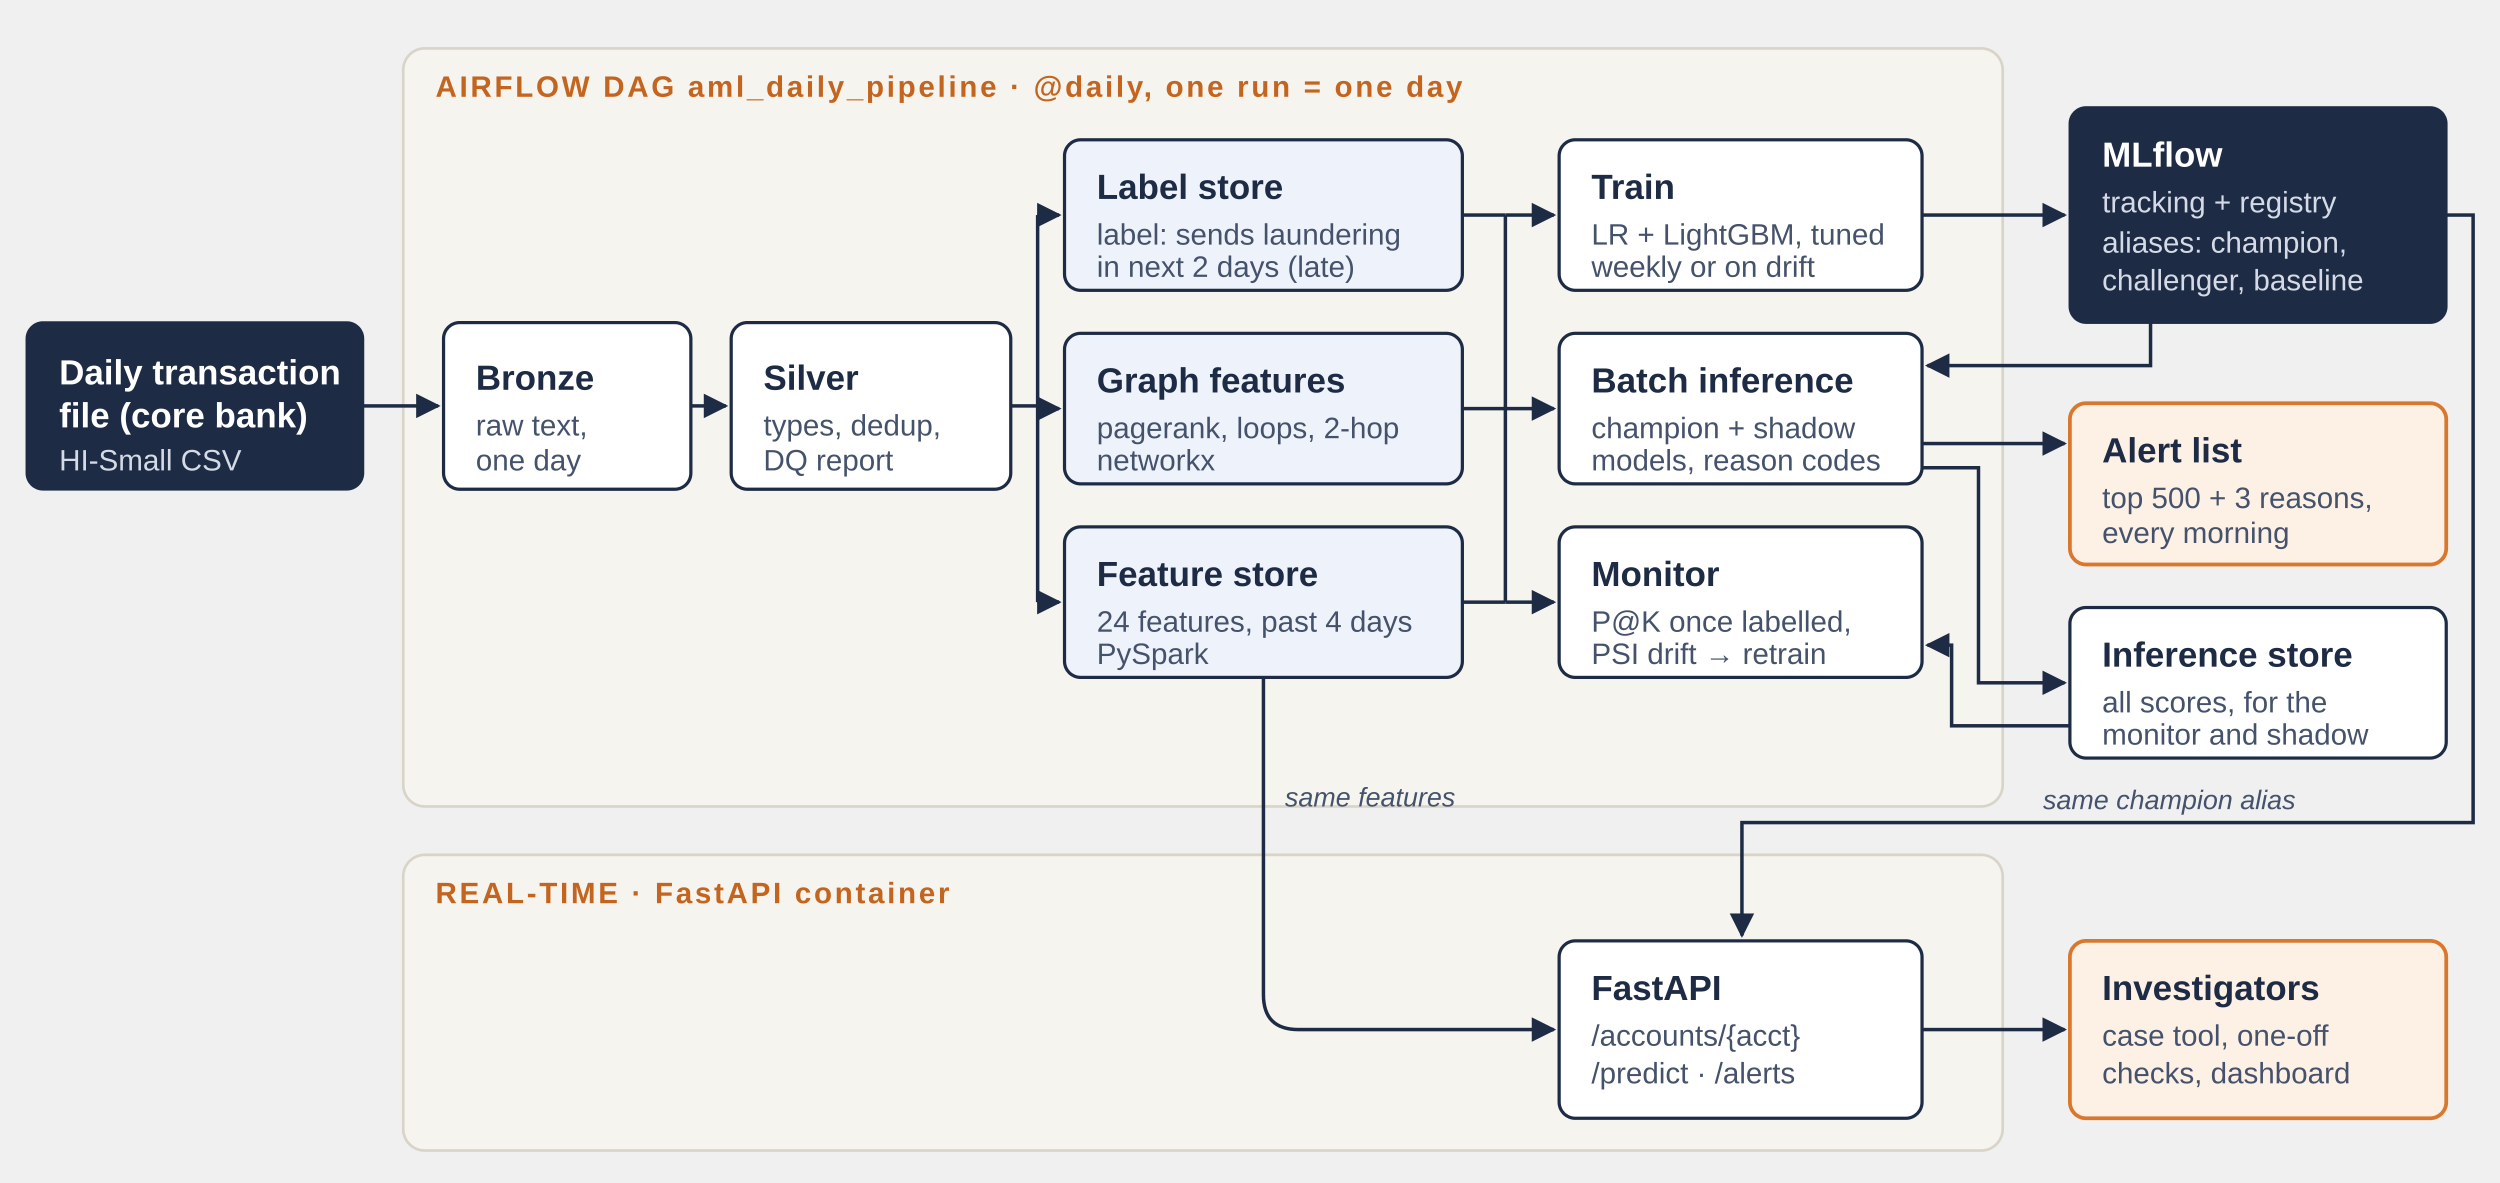
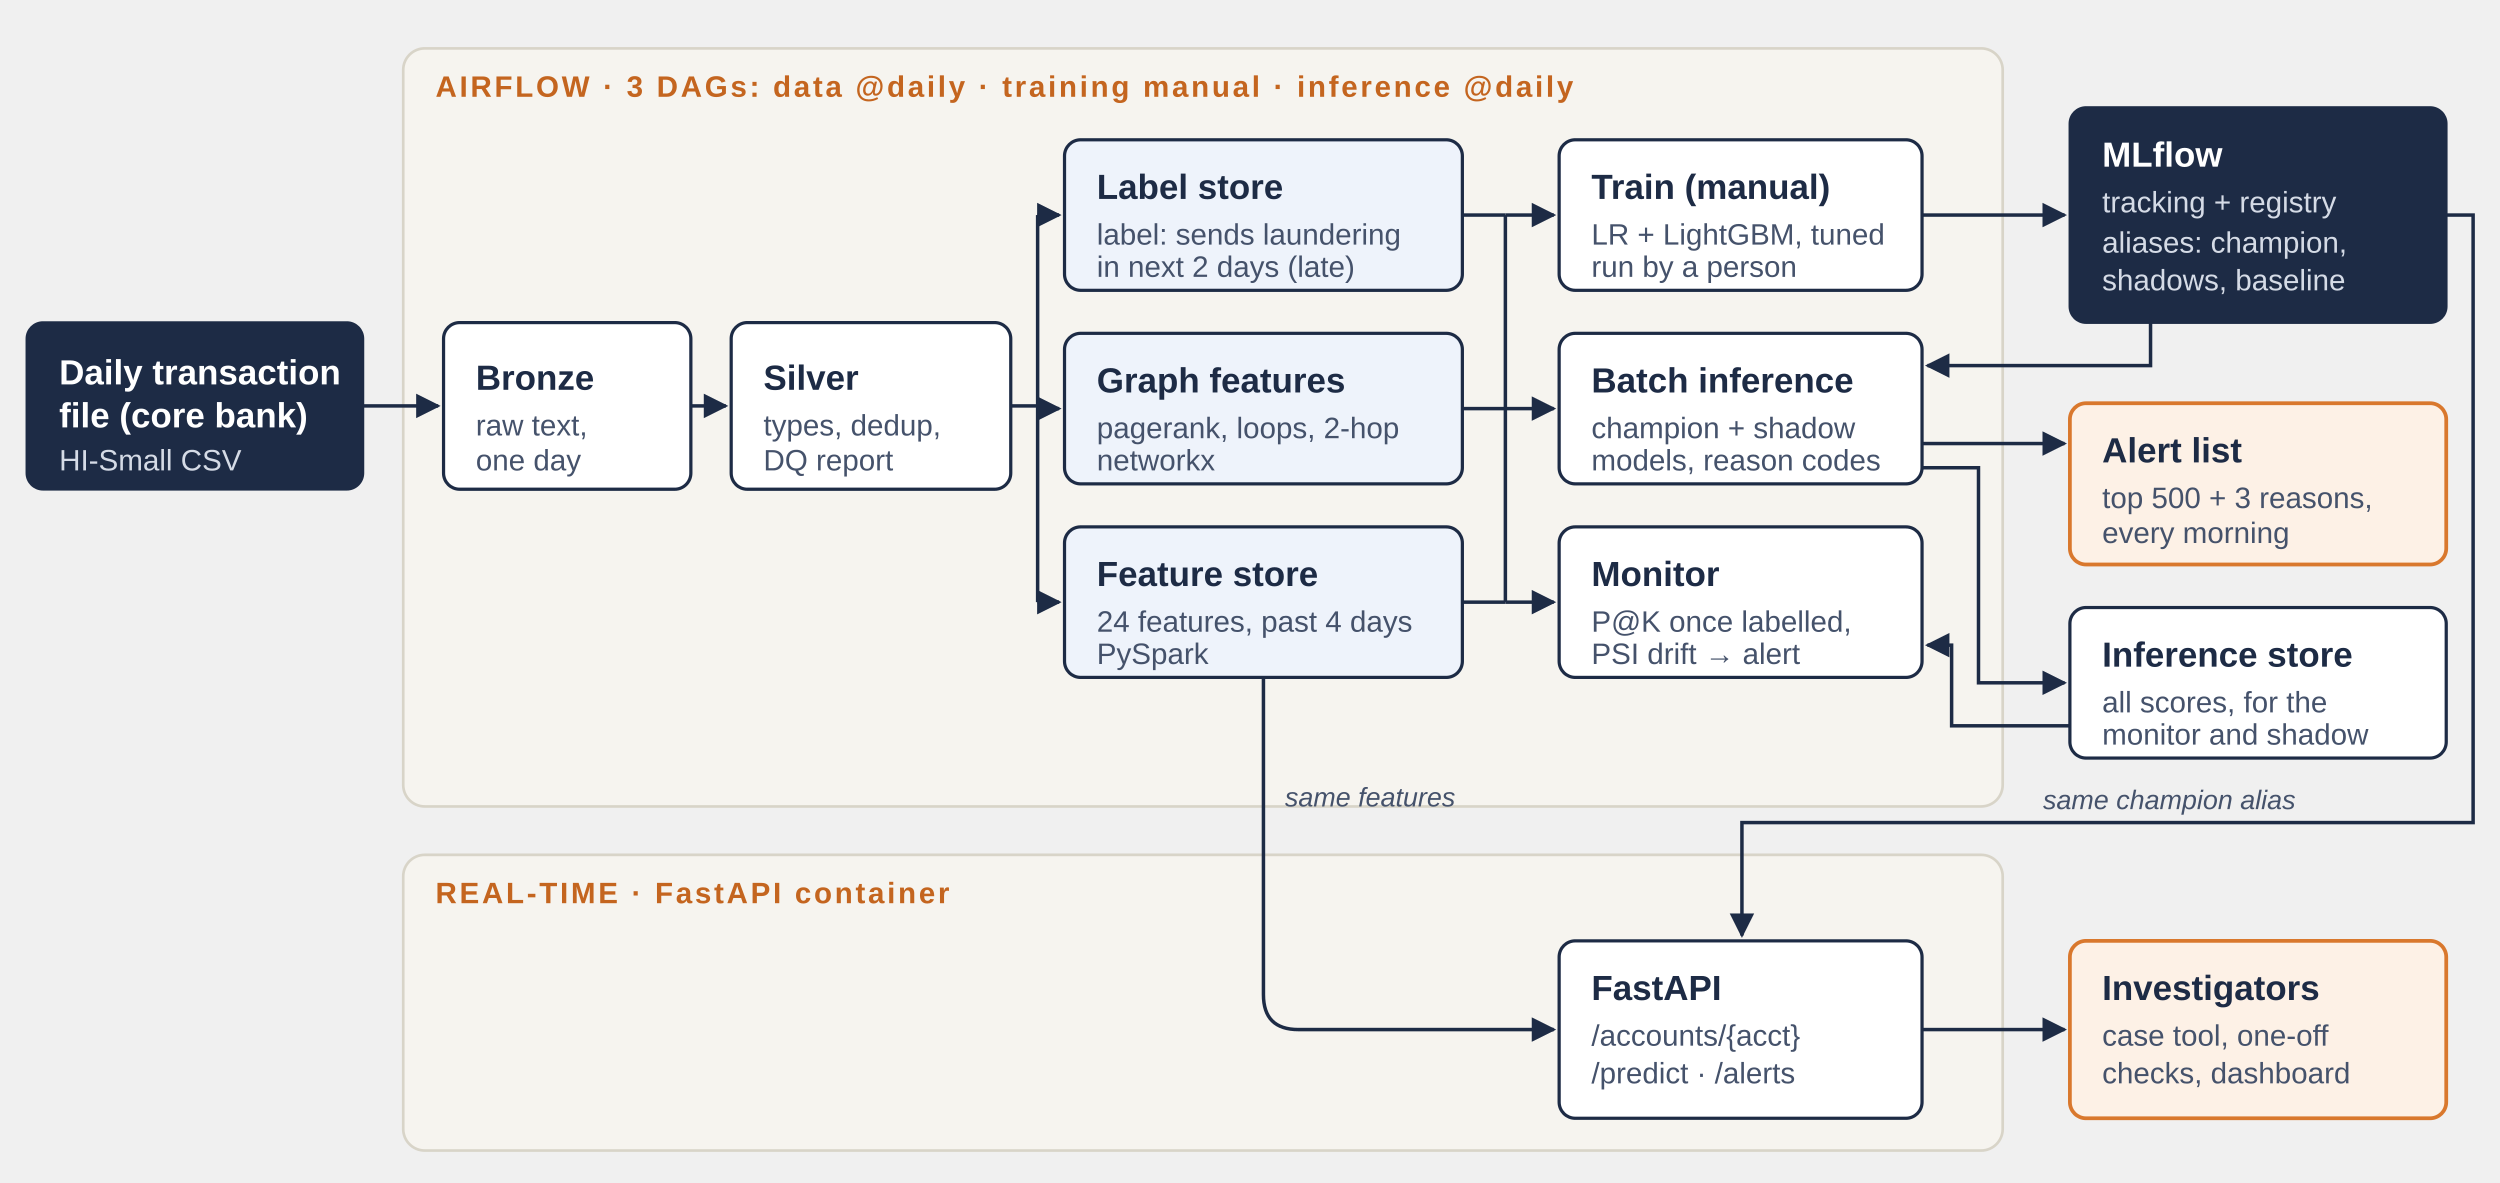
<svg xmlns="http://www.w3.org/2000/svg" viewBox="0 0 930 440" font-family="Arial, Helvetica, sans-serif">
  <defs>
    <marker id="arrow" viewBox="0 0 10 10" refX="9" refY="5" markerWidth="7" markerHeight="7" orient="auto-start-reverse">
      <path d="M0,0 L10,5 L0,10 z" fill="#1d2b45" />
    </marker>
    <style>
      .box { fill: #ffffff; stroke: #1d2b45; stroke-width: 1.2; }
      .store { fill: #eef3fb; stroke: #1d2b45; stroke-width: 1.2; }
      .dark { fill: #1d2b45; stroke: #1d2b45; }
      .accent { fill: #fdf1e6; stroke: #d9782d; stroke-width: 1.4; }
      .t { font-size: 13px; fill: #1d2b45; font-weight: bold; }
      .s { font-size: 11px; fill: #45526b; }
      .w { font-size: 13px; fill: #ffffff; font-weight: bold; }
      .ws { font-size: 11px; fill: #d5dbe6; }
      .lane { font-size: 11px; fill: #c4651f; font-weight: bold; letter-spacing: 1px; }
      .note { font-size: 10px; fill: #45526b; font-style: italic; }
      .line { stroke: #1d2b45; stroke-width: 1.3; fill: none; }
      .arrow { stroke: #1d2b45; stroke-width: 1.3; fill: none; marker-end: url(#arrow); }
    </style>
  </defs>
  <rect x="150" y="18" width="595" height="282" rx="8" fill="#f6f4ef" stroke="#d8d4c8" />
-   <text x="162" y="36" class="lane">AIRFLOW DAG aml_daily_pipeline · @daily, one run = one day</text>
+   <text x="162" y="36" class="lane">AIRFLOW · 3 DAGs: data @daily · training manual · inference @daily</text>
  <rect x="150" y="318" width="595" height="110" rx="8" fill="#f6f4ef" stroke="#d8d4c8" />
  <text x="162" y="336" class="lane">REAL-TIME · FastAPI container</text>
  <rect x="10" y="120" width="125" height="62" rx="6" class="dark" />
  <text x="22" y="143" class="w">Daily transaction</text>
  <text x="22" y="159" class="w">file (core bank)</text>
  <text x="22" y="175" class="ws">HI-Small CSV</text>
  <rect x="165" y="120" width="92" height="62" rx="6" class="box" />
  <text x="177" y="145" class="t">Bronze</text>
  <text x="177" y="162" class="s">raw text,</text>
  <text x="177" y="175" class="s">one day</text>
  <rect x="272" y="120" width="104" height="62" rx="6" class="box" />
  <text x="284" y="145" class="t">Silver</text>
  <text x="284" y="162" class="s">types, dedup,</text>
  <text x="284" y="175" class="s">DQ report</text>
  <rect x="396" y="52" width="148" height="56" rx="6" class="store" />
  <text x="408" y="74" class="t">Label store</text>
  <text x="408" y="91" class="s">label: sends laundering</text>
  <text x="408" y="103" class="s">in next 2 days (late)</text>
  <rect x="396" y="124" width="148" height="56" rx="6" class="store" />
  <text x="408" y="146" class="t">Graph features</text>
  <text x="408" y="163" class="s">pagerank, loops, 2-hop</text>
  <text x="408" y="175" class="s">networkx</text>
  <rect x="396" y="196" width="148" height="56" rx="6" class="store" />
  <text x="408" y="218" class="t">Feature store</text>
  <text x="408" y="235" class="s">24 features, past 4 days</text>
  <text x="408" y="247" class="s">PySpark</text>
  <rect x="580" y="52" width="135" height="56" rx="6" class="box" />
-   <text x="592" y="74" class="t">Train</text>
+   <text x="592" y="74" class="t">Train (manual)</text>
  <text x="592" y="91" class="s">LR + LightGBM, tuned</text>
-   <text x="592" y="103" class="s">weekly or on drift</text>
+   <text x="592" y="103" class="s">run by a person</text>
  <rect x="580" y="124" width="135" height="56" rx="6" class="box" />
  <text x="592" y="146" class="t">Batch inference</text>
  <text x="592" y="163" class="s">champion + shadow</text>
  <text x="592" y="175" class="s">models, reason codes</text>
  <rect x="580" y="196" width="135" height="56" rx="6" class="box" />
  <text x="592" y="218" class="t">Monitor</text>
  <text x="592" y="235" class="s">P@K once labelled,</text>
-   <text x="592" y="247" class="s">PSI drift → retrain</text>
+   <text x="592" y="247" class="s">PSI drift → alert</text>
  <rect x="770" y="40" width="140" height="80" rx="6" class="dark" />
  <text x="782" y="62" class="w">MLflow</text>
  <text x="782" y="79" class="ws">tracking + registry</text>
  <text x="782" y="94" class="ws">aliases: champion,</text>
-   <text x="782" y="108" class="ws">challenger, baseline</text>
+   <text x="782" y="108" class="ws">shadows, baseline</text>
  <rect x="770" y="150" width="140" height="60" rx="6" class="accent" />
  <text x="782" y="172" class="t">Alert list</text>
  <text x="782" y="189" class="s">top 500 + 3 reasons,</text>
  <text x="782" y="202" class="s">every morning</text>
  <rect x="770" y="226" width="140" height="56" rx="6" class="box" />
  <text x="782" y="248" class="t">Inference store</text>
  <text x="782" y="265" class="s">all scores, for the</text>
  <text x="782" y="277" class="s">monitor and shadow</text>
  <rect x="580" y="350" width="135" height="66" rx="6" class="box" />
  <text x="592" y="372" class="t">FastAPI</text>
  <text x="592" y="389" class="s">/accounts/{acct}</text>
  <text x="592" y="403" class="s">/predict · /alerts</text>
  <rect x="770" y="350" width="140" height="66" rx="6" class="accent" />
  <text x="782" y="372" class="t">Investigators</text>
  <text x="782" y="389" class="s">case tool, one-off</text>
  <text x="782" y="403" class="s">checks, dashboard</text>
  <path d="M135 151 H163" class="arrow" />
  <path d="M257 151 H270" class="arrow" />
  <path d="M376 151 H386 M386 80 V224" class="line" />
  <path d="M386 80 H394" class="arrow" />
  <path d="M386 152 H394" class="arrow" />
  <path d="M386 224 H394" class="arrow" />
  <path d="M544 80 H560 M544 152 H560 M544 224 H560 M560 80 V224" class="line" />
  <path d="M560 80 H578" class="arrow" />
  <path d="M560 152 H578" class="arrow" />
  <path d="M560 224 H578" class="arrow" />
  <path d="M715 80 H768" class="arrow" />
  <path d="M800 120 V136 H717" class="arrow" />
  <path d="M715 165 H768" class="arrow" />
  <path d="M715 174 H736 V254 H768" class="arrow" />
  <path d="M770 270 H726 V240 H717" class="arrow" />
  <path d="M470 252 V370 Q470 383 483 383 H578" class="arrow" />
  <path d="M910 80 H920 V306 H648 V348" class="arrow" />
  <path d="M715 383 H768" class="arrow" />
  <text x="478" y="300" class="note">same features</text>
  <text x="760" y="301" class="note">same champion alias</text>
</svg>
